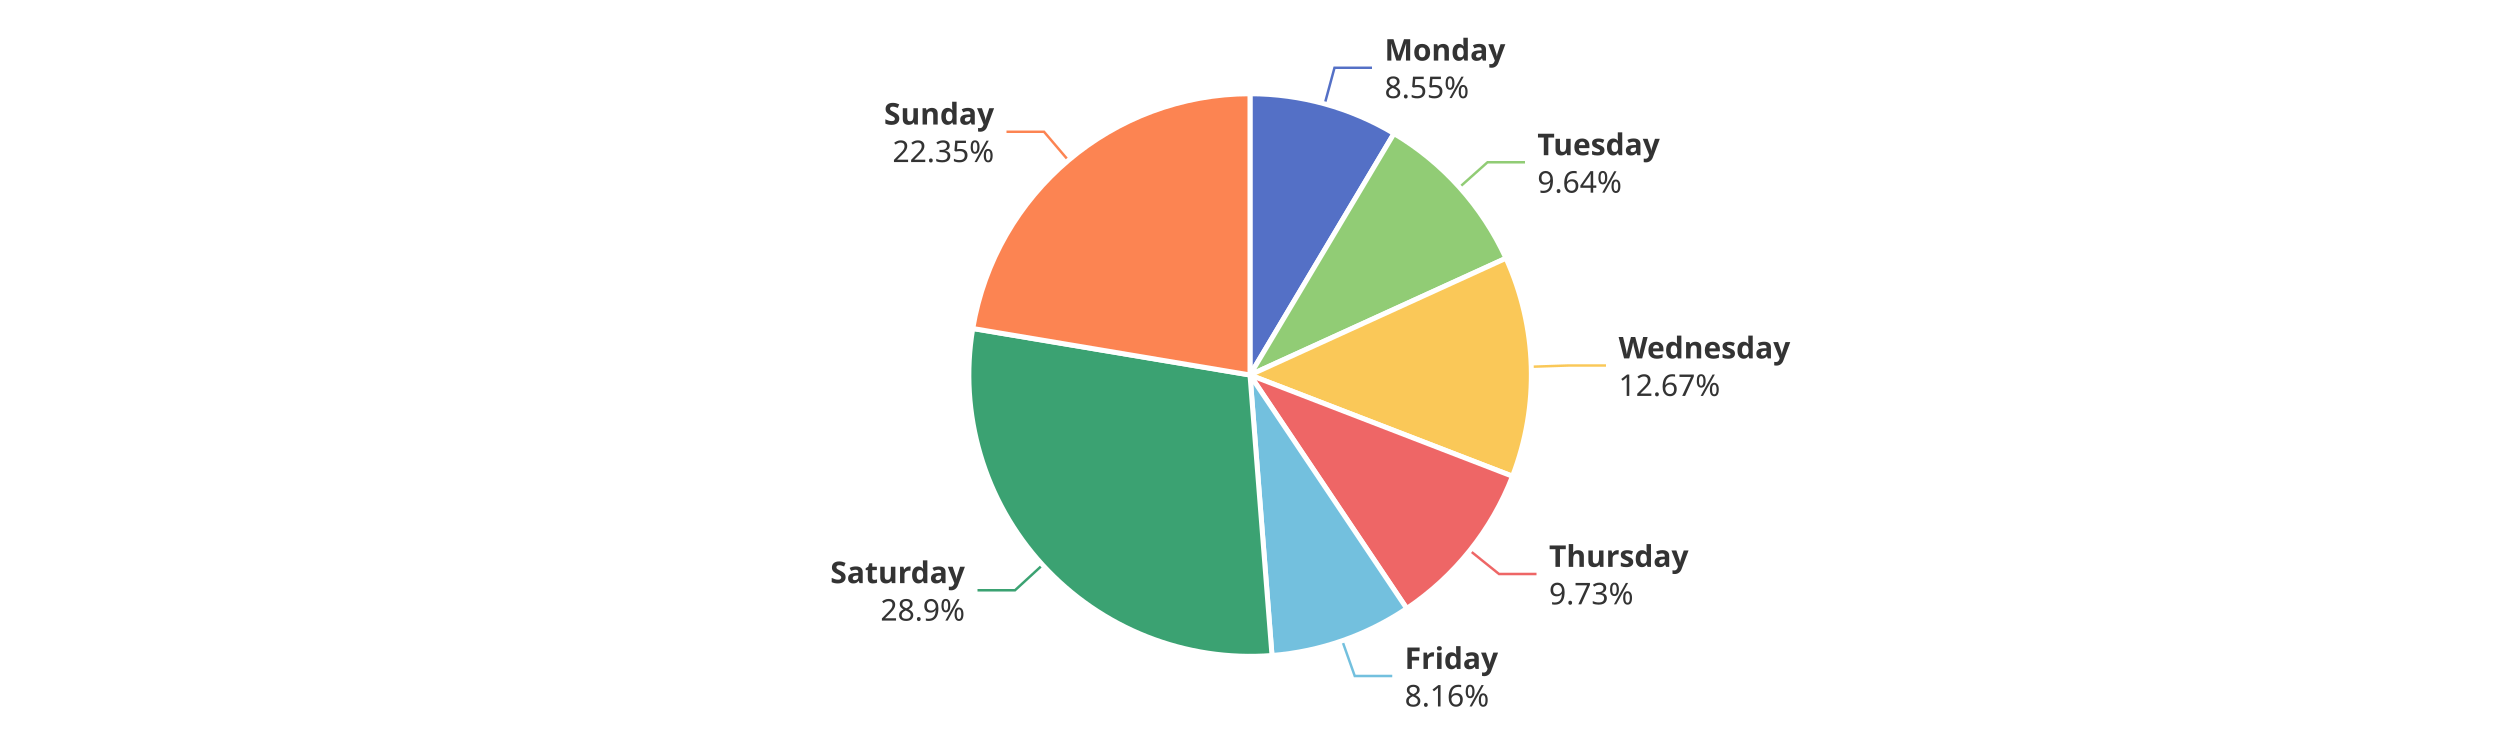
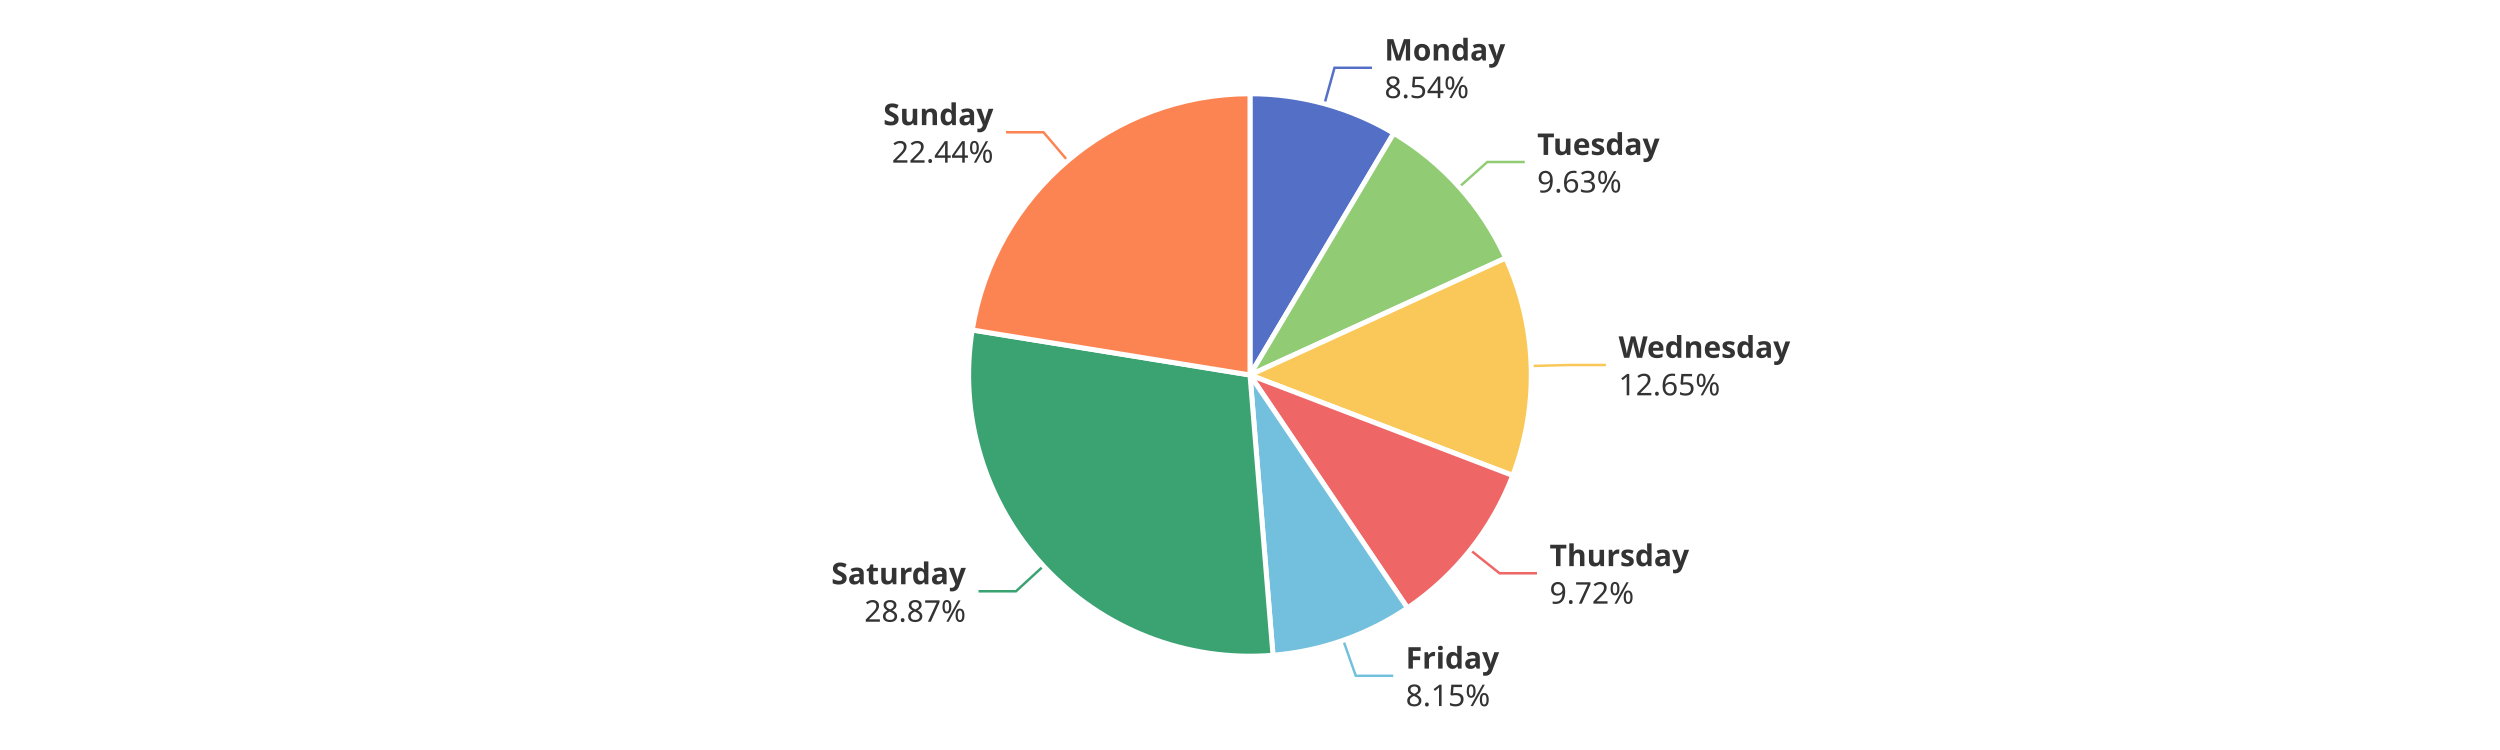
<svg xmlns="http://www.w3.org/2000/svg" width="1000" height="300" version="1.1" baseProfile="full" viewBox="0 0 1000 300">
  <rect width="1000" height="300" x="0" y="0" id="0" fill="#ffffff" />
-   <polyline points="529.9 41.5 533.8 27.1 548.8 27.1" fill="none" stroke="#5470c6" />
-   <polyline points="583.8 74.9 595 64.9 610 64.9" fill="none" stroke="#91cc75" />
-   <polyline points="612.5 146.7 627.4 146.2 642.4 146.2" fill="none" stroke="#fac858" />
-   <polyline points="587.9 220.2 599.6 229.6 614.6 229.6" fill="none" stroke="#ee6666" />
-   <polyline points="536.9 256.3 541.9 270.4 556.9 270.4" fill="none" stroke="#73c0de" />
-   <polyline points="417 226 406 236.1 391 236.1" fill="none" stroke="#3ba272" />
-   <polyline points="427.3 64.1 417.6 52.7 402.6 52.7" fill="none" stroke="#fc8452" />
-   <path d="M500 37.5A112.5 112.5 0 0 1 557.6 53.4L500 150Z" fill="#5470c6" stroke="#fff" stroke-width="2" stroke-linejoin="round" />
-   <path d="M557.6 53.4A112.5 112.5 0 0 1 602.4 103.3L500 150Z" fill="#91cc75" stroke="#fff" stroke-width="2" stroke-linejoin="round" />
-   <path d="M602.4 103.3A112.5 112.5 0 0 1 605 190.5L500 150Z" fill="#fac858" stroke="#fff" stroke-width="2" stroke-linejoin="round" />
-   <path d="M605 190.5A112.5 112.5 0 0 1 562.7 243.4L500 150Z" fill="#ee6666" stroke="#fff" stroke-width="2" stroke-linejoin="round" />
-   <path d="M562.7 243.4A112.5 112.5 0 0 1 508.8 262.2L500 150Z" fill="#73c0de" stroke="#fff" stroke-width="2" stroke-linejoin="round" />
-   <path d="M508.8 262.2A112.5 112.5 0 0 1 389.1 131.4L500 150Z" fill="#3ba272" stroke="#fff" stroke-width="2" stroke-linejoin="round" />
-   <path d="M389.1 131.4A112.5 112.5 0 0 1 500 37.5L500 150Z" fill="#fc8452" stroke="#fff" stroke-width="2" stroke-linejoin="round" />
-   <path d="M0 -15l42.8 0l0 30l-42.8 0Z" transform="translate(553.8403 27.0728)" fill="none" />
-   <text dominant-baseline="central" text-anchor="start" style="font-size:12px;font-family:sans-serif;font-weight:bold;" y="-7.5" transform="translate(553.8403 27.0728)" fill="#333" stroke="rgb(255,255,255)" stroke-width="2" paint-order="stroke" stroke-miterlimit="2">Monday</text>
-   <text dominant-baseline="central" text-anchor="start" style="font-size:12px;font-family:sans-serif;" y="7.5" transform="translate(553.8403 27.0728)" fill="#333" stroke="rgb(255,255,255)" stroke-width="2" paint-order="stroke" stroke-miterlimit="2">8.55%</text>
-   <path d="M0 -15l46.2 0l0 30l-46.2 0Z" transform="translate(614.9544 64.9123)" fill="none" />
-   <text dominant-baseline="central" text-anchor="start" style="font-size:12px;font-family:sans-serif;font-weight:bold;" y="-7.5" transform="translate(614.9544 64.9123)" fill="#333" stroke="rgb(255,255,255)" stroke-width="2" paint-order="stroke" stroke-miterlimit="2">Tuesday</text>
-   <text dominant-baseline="central" text-anchor="start" style="font-size:12px;font-family:sans-serif;" y="7.5" transform="translate(614.9544 64.9123)" fill="#333" stroke="rgb(255,255,255)" stroke-width="2" paint-order="stroke" stroke-miterlimit="2">9.64%</text>
-   <path d="M0 -15l63.6 0l0 30l-63.6 0Z" transform="translate(647.4438 146.215)" fill="none" />
-   <text dominant-baseline="central" text-anchor="start" style="font-size:12px;font-family:sans-serif;font-weight:bold;" y="-7.5" transform="translate(647.4438 146.215)" fill="#333" stroke="rgb(255,255,255)" stroke-width="2" paint-order="stroke" stroke-miterlimit="2">Wednesday</text>
-   <text dominant-baseline="central" text-anchor="start" style="font-size:12px;font-family:sans-serif;" y="7.5" transform="translate(647.4438 146.215)" fill="#333" stroke="rgb(255,255,255)" stroke-width="2" paint-order="stroke" stroke-miterlimit="2">12.67%</text>
-   <path d="M0 -15l50.2 0l0 30l-50.2 0Z" transform="translate(619.6121 229.5844)" fill="none" />
-   <text dominant-baseline="central" text-anchor="start" style="font-size:12px;font-family:sans-serif;font-weight:bold;" y="-7.5" transform="translate(619.6121 229.5844)" fill="#333" stroke="rgb(255,255,255)" stroke-width="2" paint-order="stroke" stroke-miterlimit="2">Thursday</text>
-   <text dominant-baseline="central" text-anchor="start" style="font-size:12px;font-family:sans-serif;" y="7.5" transform="translate(619.6121 229.5844)" fill="#333" stroke="rgb(255,255,255)" stroke-width="2" paint-order="stroke" stroke-miterlimit="2">9.73%</text>
-   <path d="M0 -15l34.2 0l0 30l-34.2 0Z" transform="translate(561.8715 270.4285)" fill="none" />
-   <text dominant-baseline="central" text-anchor="start" style="font-size:12px;font-family:sans-serif;font-weight:bold;" y="-7.5" transform="translate(561.8715 270.4285)" fill="#333" stroke="rgb(255,255,255)" stroke-width="2" paint-order="stroke" stroke-miterlimit="2">Friday</text>
-   <text dominant-baseline="central" text-anchor="start" style="font-size:12px;font-family:sans-serif;" y="7.5" transform="translate(561.8715 270.4285)" fill="#333" stroke="rgb(255,255,255)" stroke-width="2" paint-order="stroke" stroke-miterlimit="2">8.16%</text>
-   <path d="M-48.2 -15l48.2 0l0 30l-48.2 0Z" transform="translate(385.9599 236.0971)" fill="none" />
-   <text dominant-baseline="central" text-anchor="end" style="font-size:12px;font-family:sans-serif;font-weight:bold;" y="-7.5" transform="translate(385.9599 236.0971)" fill="#333" stroke="rgb(255,255,255)" stroke-width="2" paint-order="stroke" stroke-miterlimit="2">Saturday</text>
-   <text dominant-baseline="central" text-anchor="end" style="font-size:12px;font-family:sans-serif;" y="7.5" transform="translate(385.9599 236.0971)" fill="#333" stroke="rgb(255,255,255)" stroke-width="2" paint-order="stroke" stroke-miterlimit="2">28.9%</text>
-   <path d="M-40.9 -15l40.9 0l0 30l-40.9 0Z" transform="translate(397.6463 52.6649)" fill="none" />
-   <text dominant-baseline="central" text-anchor="end" style="font-size:12px;font-family:sans-serif;font-weight:bold;" y="-7.5" transform="translate(397.6463 52.6649)" fill="#333" stroke="rgb(255,255,255)" stroke-width="2" paint-order="stroke" stroke-miterlimit="2">Sunday</text>
-   <text dominant-baseline="central" text-anchor="end" style="font-size:12px;font-family:sans-serif;" y="7.5" transform="translate(397.6463 52.6649)" fill="#333" stroke="rgb(255,255,255)" stroke-width="2" paint-order="stroke" stroke-miterlimit="2">22.35%</text>
+   <polyline points="529.8 41.5 533.8 27.1 548.8 27.1" fill="none" stroke="#5470c6" />
+   <polyline points="583.7 74.8 594.9 64.8 609.9 64.8" fill="none" stroke="#91cc75" />
+   <polyline points="612.4 146.4 627.4 146 642.4 146" fill="none" stroke="#fac858" />
+   <polyline points="588.1 220 599.8 229.3 614.8 229.3" fill="none" stroke="#ee6666" />
+   <polyline points="537.3 256.1 542.3 270.3 557.3 270.3" fill="none" stroke="#73c0de" />
+   <polyline points="417.4 226.4 406.4 236.5 391.4 236.5" fill="none" stroke="#3ba272" />
+   <polyline points="427.1 64.3 417.4 52.9 402.4 52.9" fill="none" stroke="#fc8452" />
+   <path d="M500 37.5A112.5 112.5 0 0 1 557.5 53.3L500 150Z" fill="#5470c6" stroke="#fff" stroke-width="2" stroke-linejoin="round" />
+   <path d="M557.5 53.3A112.5 112.5 0 0 1 602.3 103.2L500 150Z" fill="#91cc75" stroke="#fff" stroke-width="2" stroke-linejoin="round" />
+   <path d="M602.3 103.2A112.5 112.5 0 0 1 605.1 190.2L500 150Z" fill="#fac858" stroke="#fff" stroke-width="2" stroke-linejoin="round" />
+   <path d="M605.1 190.2A112.5 112.5 0 0 1 563 243.2L500 150Z" fill="#ee6666" stroke="#fff" stroke-width="2" stroke-linejoin="round" />
+   <path d="M563 243.2A112.5 112.5 0 0 1 509.2 262.1L500 150Z" fill="#73c0de" stroke="#fff" stroke-width="2" stroke-linejoin="round" />
+   <path d="M509.2 262.1A112.5 112.5 0 0 1 388.9 132L500 150Z" fill="#3ba272" stroke="#fff" stroke-width="2" stroke-linejoin="round" />
+   <path d="M388.9 132A112.5 112.5 0 0 1 500 37.5L500 150Z" fill="#fc8452" stroke="#fff" stroke-width="2" stroke-linejoin="round" />
+   <path d="M0 -15l42.8 0l0 30l-42.8 0Z" transform="translate(553.8016 27.0622)" fill="none" />
+   <text dominant-baseline="central" text-anchor="start" style="font-size:12px;font-family:sans-serif;font-weight:bold;" y="-7.5" transform="translate(553.8016 27.0622)" fill="#333" stroke="rgb(255,255,255)" stroke-width="2" paint-order="stroke" stroke-miterlimit="2">Monday</text>
+   <text dominant-baseline="central" text-anchor="start" style="font-size:12px;font-family:sans-serif;" y="7.5" transform="translate(553.8016 27.0622)" fill="#333" stroke="rgb(255,255,255)" stroke-width="2" paint-order="stroke" stroke-miterlimit="2">8.54%</text>
+   <path d="M0 -15l46.2 0l0 30l-46.2 0Z" transform="translate(614.8742 64.8229)" fill="none" />
+   <text dominant-baseline="central" text-anchor="start" style="font-size:12px;font-family:sans-serif;font-weight:bold;" y="-7.5" transform="translate(614.8742 64.8229)" fill="#333" stroke="rgb(255,255,255)" stroke-width="2" paint-order="stroke" stroke-miterlimit="2">Tuesday</text>
+   <text dominant-baseline="central" text-anchor="start" style="font-size:12px;font-family:sans-serif;" y="7.5" transform="translate(614.8742 64.8229)" fill="#333" stroke="rgb(255,255,255)" stroke-width="2" paint-order="stroke" stroke-miterlimit="2">9.63%</text>
+   <path d="M0 -15l63.6 0l0 30l-63.6 0Z" transform="translate(647.4364 145.9747)" fill="none" />
+   <text dominant-baseline="central" text-anchor="start" style="font-size:12px;font-family:sans-serif;font-weight:bold;" y="-7.5" transform="translate(647.4364 145.9747)" fill="#333" stroke="rgb(255,255,255)" stroke-width="2" paint-order="stroke" stroke-miterlimit="2">Wednesday</text>
+   <text dominant-baseline="central" text-anchor="start" style="font-size:12px;font-family:sans-serif;" y="7.5" transform="translate(647.4364 145.9747)" fill="#333" stroke="rgb(255,255,255)" stroke-width="2" paint-order="stroke" stroke-miterlimit="2">12.65%</text>
+   <path d="M0 -15l50.2 0l0 30l-50.2 0Z" transform="translate(619.8368 229.3024)" fill="none" />
+   <text dominant-baseline="central" text-anchor="start" style="font-size:12px;font-family:sans-serif;font-weight:bold;" y="-7.5" transform="translate(619.8368 229.3024)" fill="#333" stroke="rgb(255,255,255)" stroke-width="2" paint-order="stroke" stroke-miterlimit="2">Thursday</text>
+   <text dominant-baseline="central" text-anchor="start" style="font-size:12px;font-family:sans-serif;" y="7.5" transform="translate(619.8368 229.3024)" fill="#333" stroke="rgb(255,255,255)" stroke-width="2" paint-order="stroke" stroke-miterlimit="2">9.72%</text>
+   <path d="M0 -15l34.2 0l0 30l-34.2 0Z" transform="translate(562.2874 270.2831)" fill="none" />
+   <text dominant-baseline="central" text-anchor="start" style="font-size:12px;font-family:sans-serif;font-weight:bold;" y="-7.5" transform="translate(562.2874 270.2831)" fill="#333" stroke="rgb(255,255,255)" stroke-width="2" paint-order="stroke" stroke-miterlimit="2">Friday</text>
+   <text dominant-baseline="central" text-anchor="start" style="font-size:12px;font-family:sans-serif;" y="7.5" transform="translate(562.2874 270.2831)" fill="#333" stroke="rgb(255,255,255)" stroke-width="2" paint-order="stroke" stroke-miterlimit="2">8.15%</text>
+   <path d="M-48.2 -15l48.2 0l0 30l-48.2 0Z" transform="translate(386.3667 236.5394)" fill="none" />
+   <text dominant-baseline="central" text-anchor="end" style="font-size:12px;font-family:sans-serif;font-weight:bold;" y="-7.5" transform="translate(386.3667 236.5394)" fill="#333" stroke="rgb(255,255,255)" stroke-width="2" paint-order="stroke" stroke-miterlimit="2">Saturday</text>
+   <text dominant-baseline="central" text-anchor="end" style="font-size:12px;font-family:sans-serif;" y="7.5" transform="translate(386.3667 236.5394)" fill="#333" stroke="rgb(255,255,255)" stroke-width="2" paint-order="stroke" stroke-miterlimit="2">28.87%</text>
+   <path d="M-40.9 -15l40.9 0l0 30l-40.9 0Z" transform="translate(397.3714 52.8982)" fill="none" />
+   <text dominant-baseline="central" text-anchor="end" style="font-size:12px;font-family:sans-serif;font-weight:bold;" y="-7.5" transform="translate(397.3714 52.8982)" fill="#333" stroke="rgb(255,255,255)" stroke-width="2" paint-order="stroke" stroke-miterlimit="2">Sunday</text>
+   <text dominant-baseline="central" text-anchor="end" style="font-size:12px;font-family:sans-serif;" y="7.5" transform="translate(397.3714 52.8982)" fill="#333" stroke="rgb(255,255,255)" stroke-width="2" paint-order="stroke" stroke-miterlimit="2">22.44%</text>
</svg>
